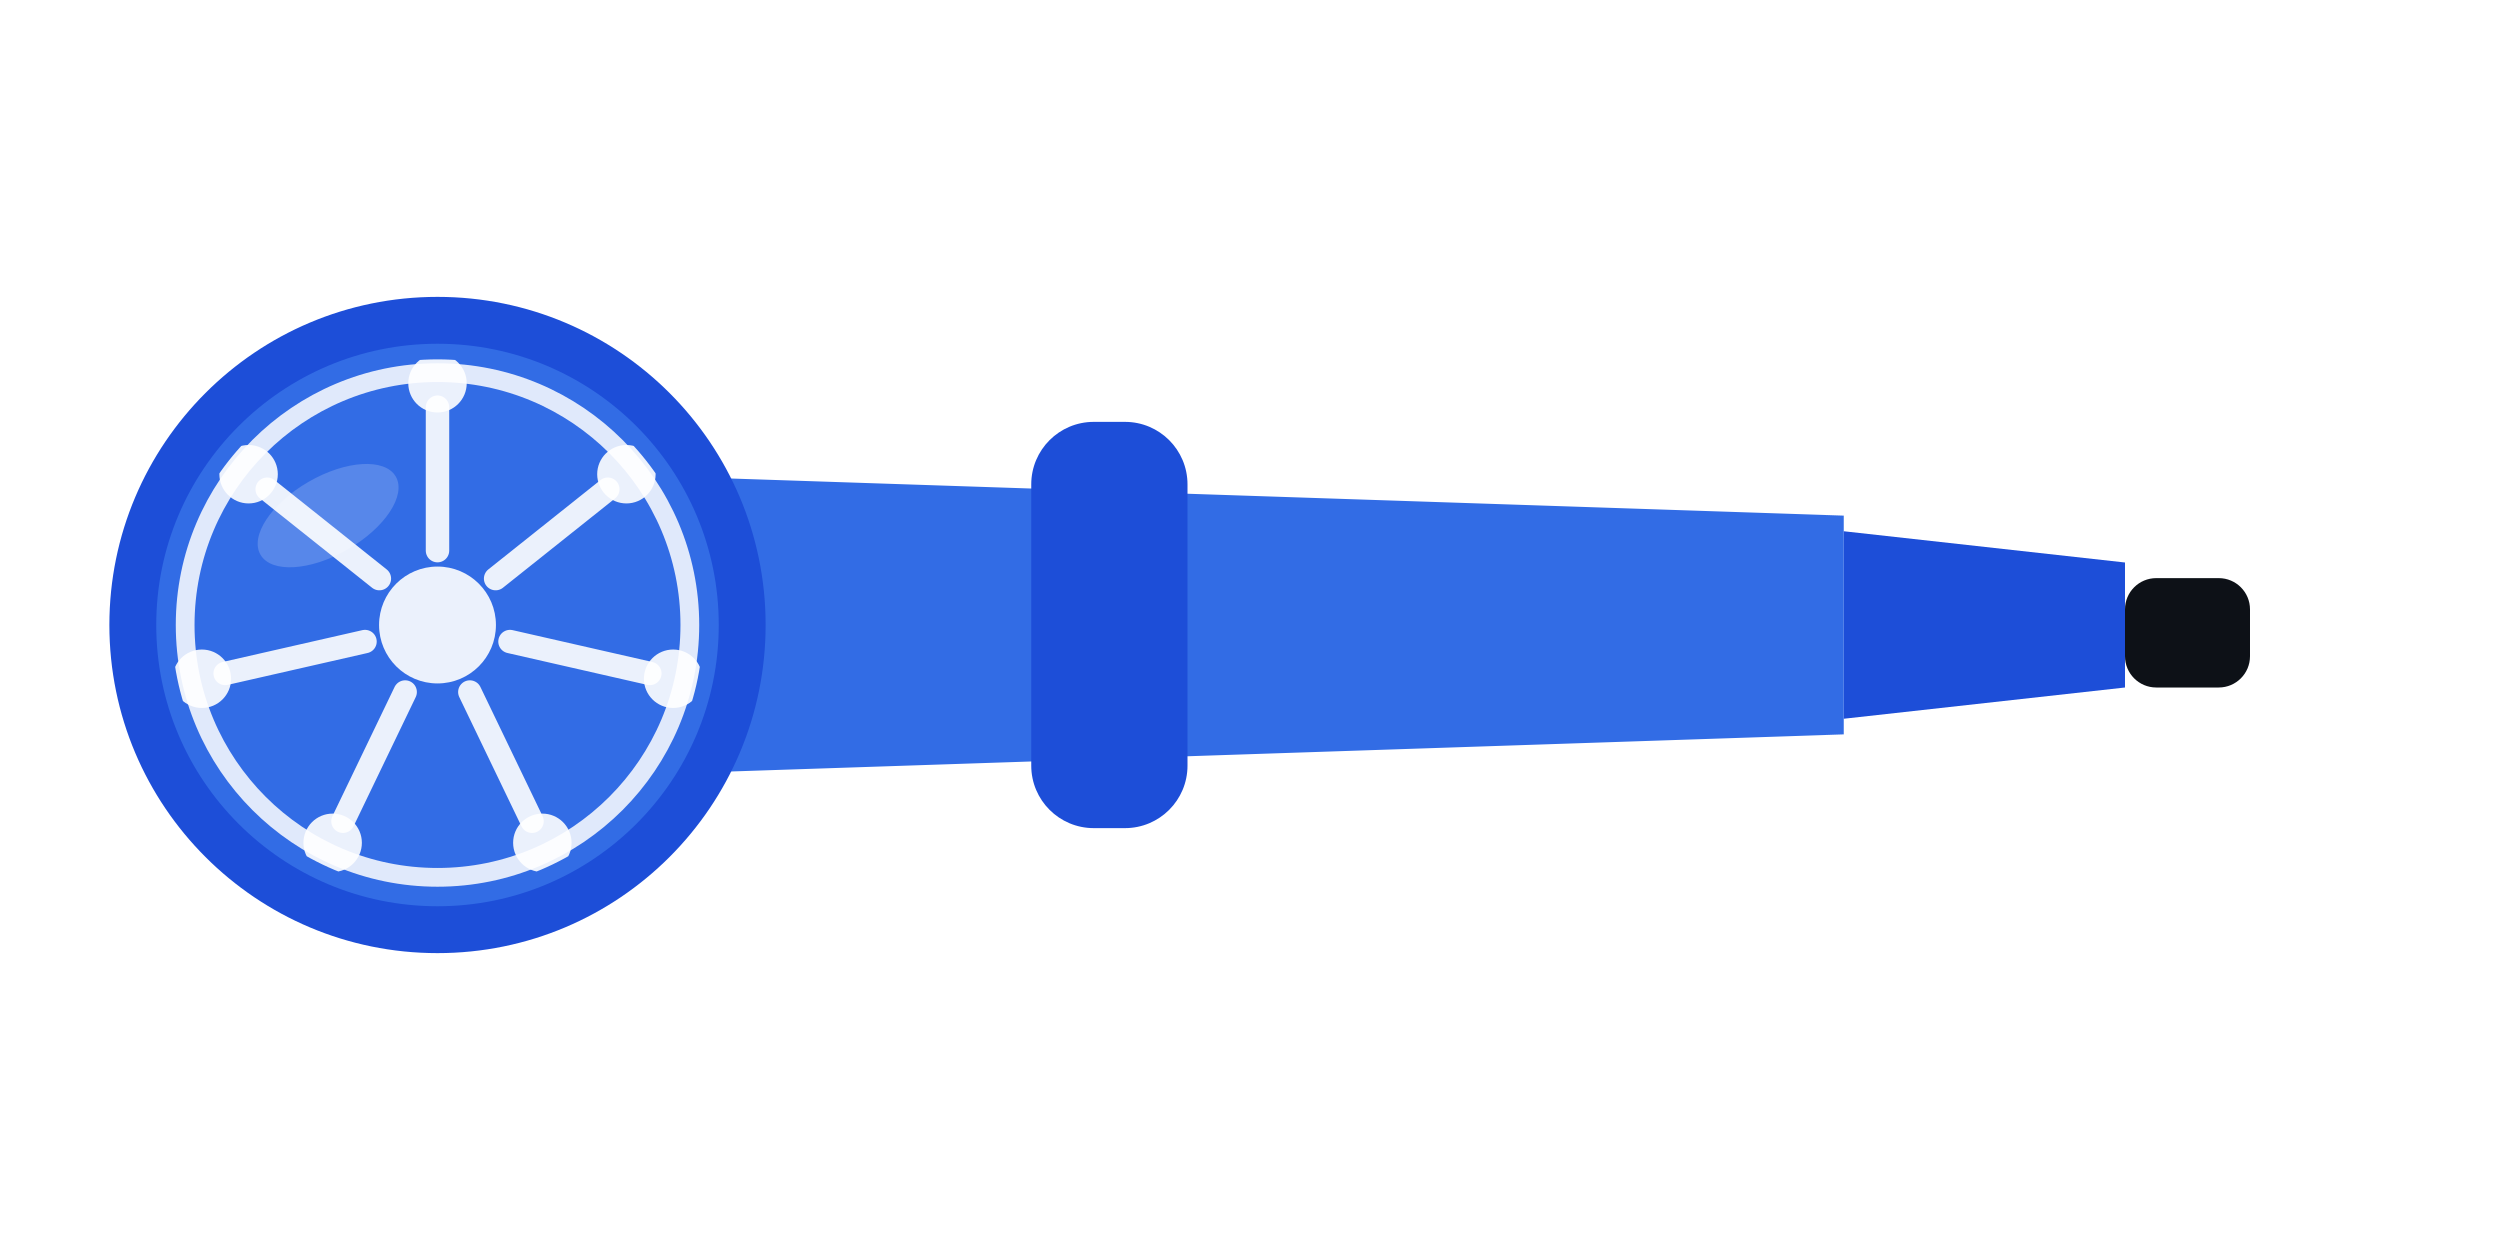
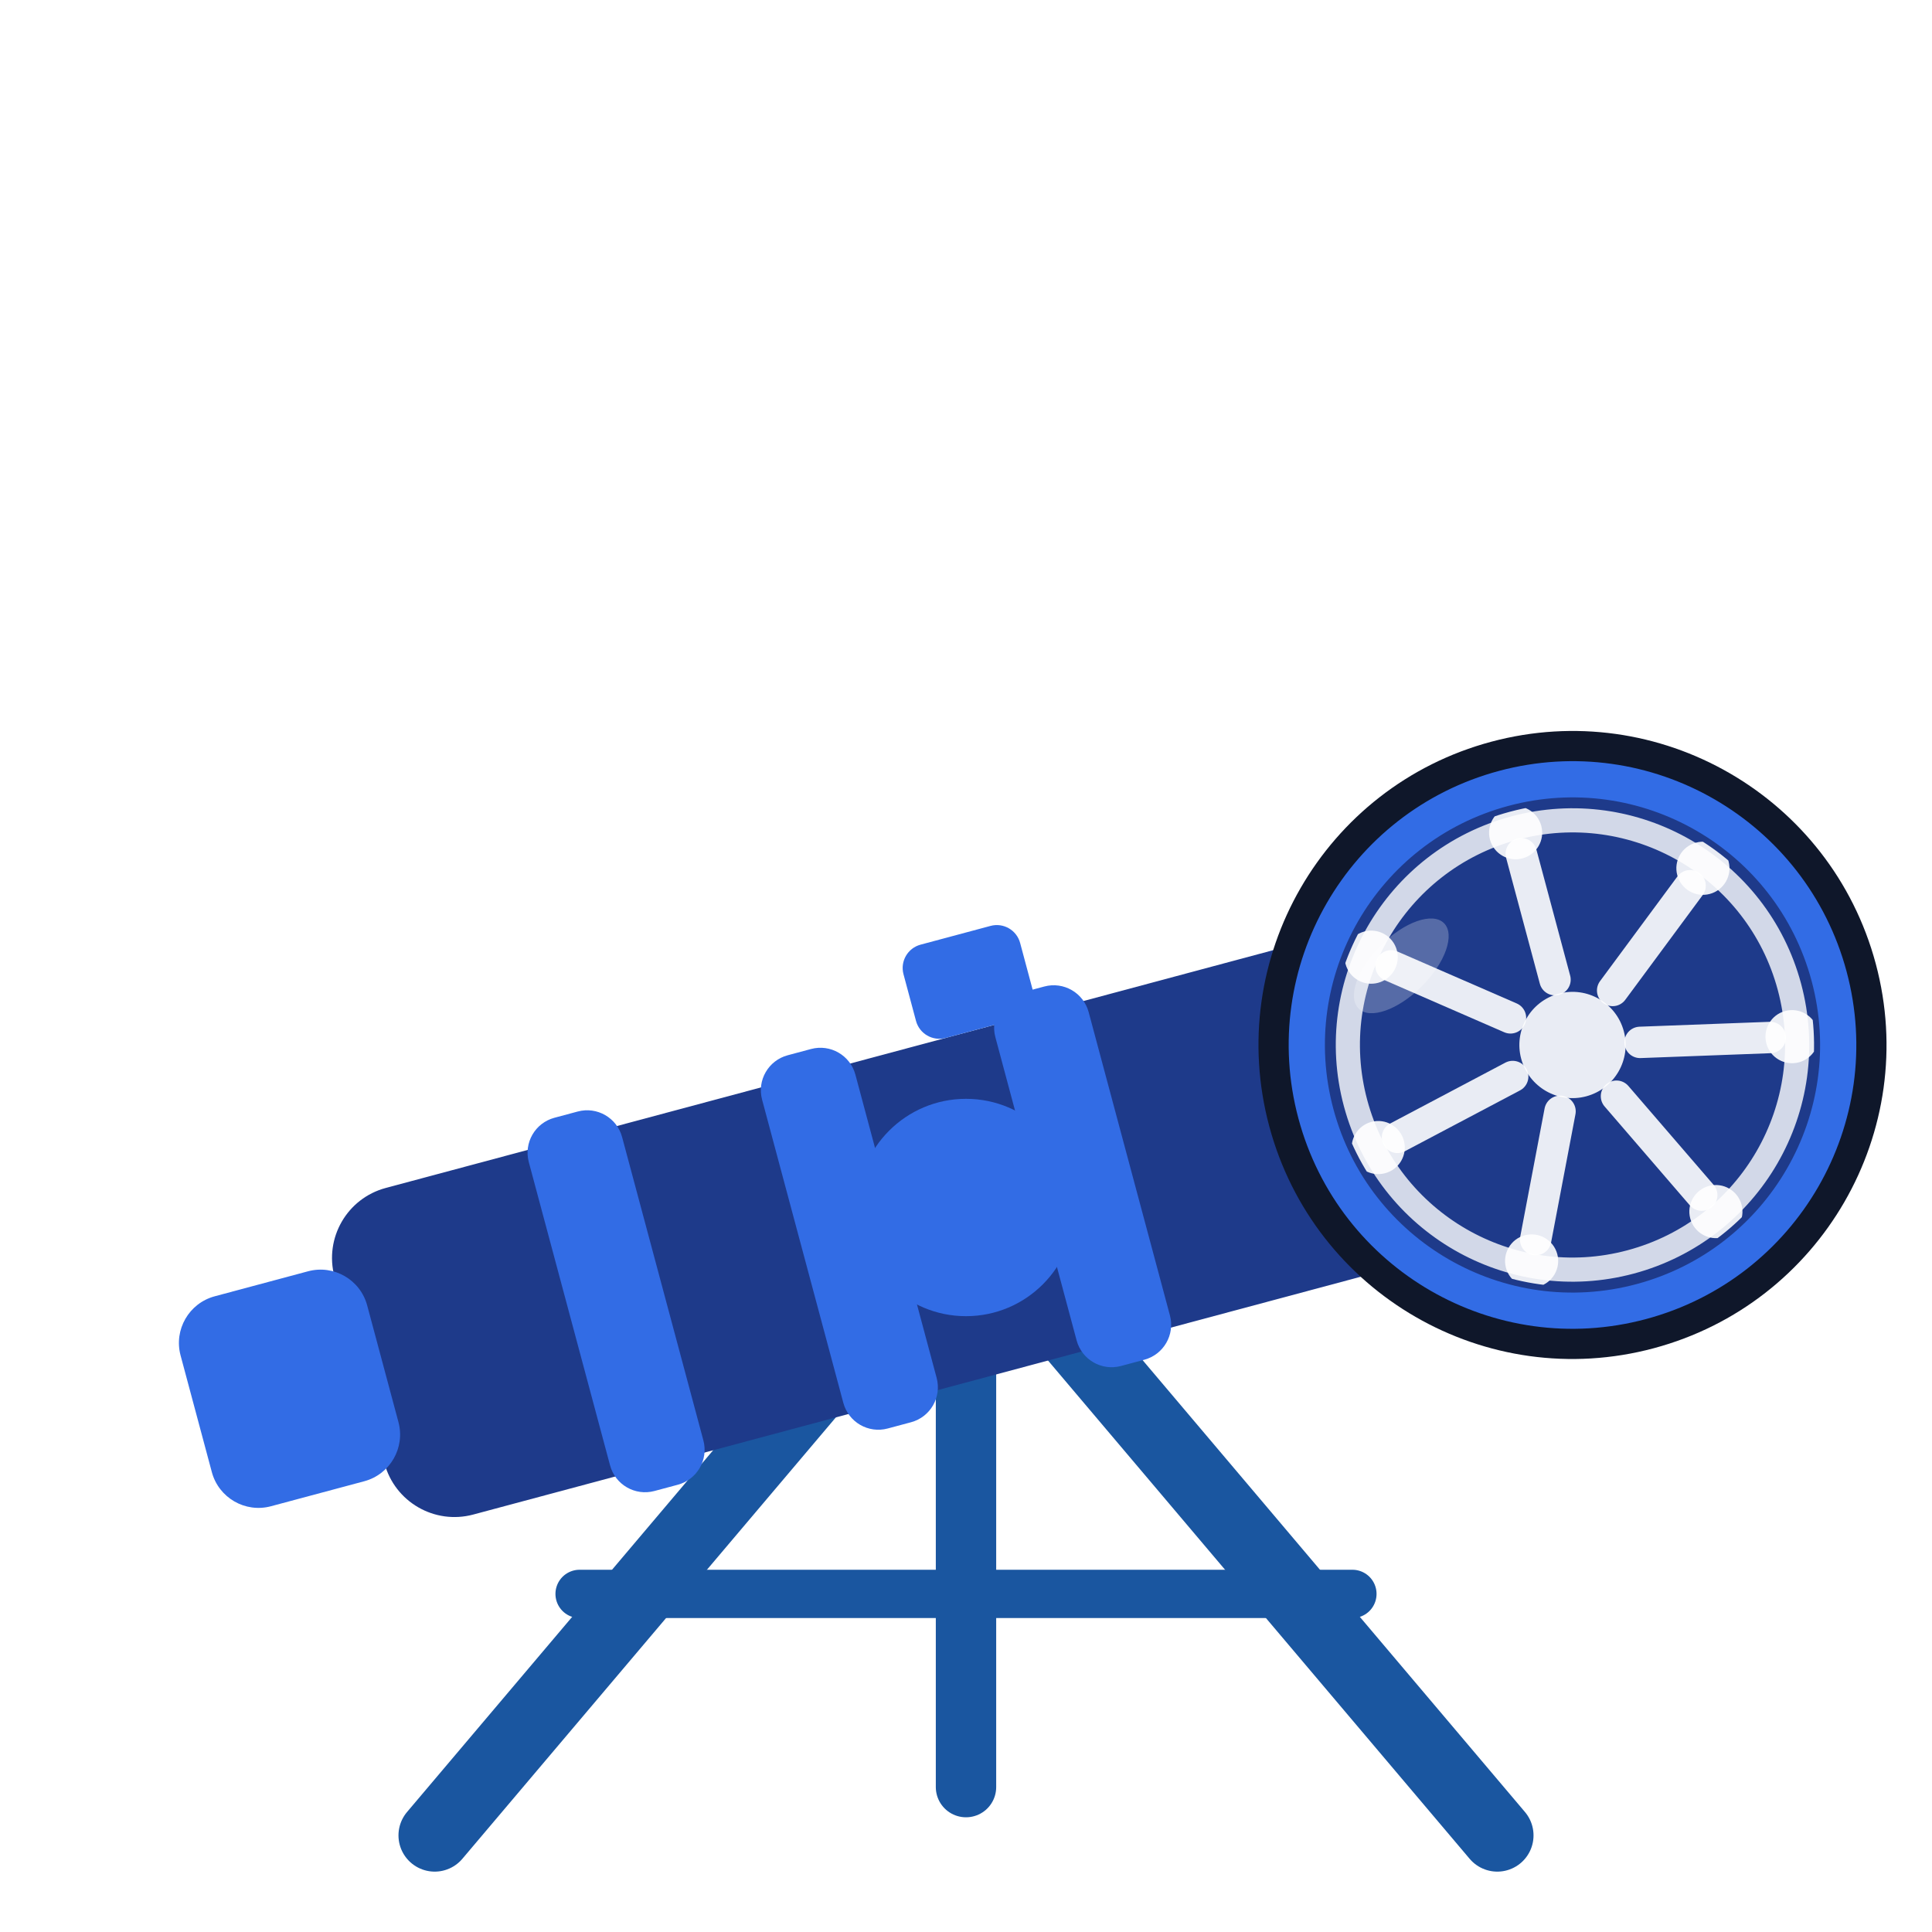
- <svg xmlns="http://www.w3.org/2000/svg" width="160" height="80" viewBox="0 0 160 80" role="img" aria-label="Kepler telescope logo">
+ <svg xmlns="http://www.w3.org/2000/svg" width="80" height="80" viewBox="0 0 80 80" role="img" aria-label="Kepler telescope logo">
  <defs>
    <clipPath id="kepler-lens-clip">
-       <circle cx="28" cy="40" r="17" />
+       <circle cx="26" cy="0" r="10" />
    </clipPath>
  </defs>
-   <polygon points="28,30 118,33 118,47 28,50" fill="#326ce5" />
-   <rect x="66" y="27" width="10" height="26" rx="4" fill="#1d4ed8" />
-   <circle cx="28" cy="40" r="21" fill="#1d4ed8" />
-   <circle cx="28" cy="40" r="19" fill="#326ce5" />
-   <g clip-path="url(#kepler-lens-clip)">
-     <g transform="translate(28,40)">
-       <circle r="16.15" fill="none" stroke="rgba(255,255,255,0.85)" stroke-width="1.2" />
-       <circle r="3.74" fill="rgba(255,255,255,0.9)" />
-       <line x1="0" y1="-4.76" x2="0" y2="-13.94" stroke="rgba(255,255,255,0.9)" stroke-width="1.5" stroke-linecap="round" />
-       <circle cx="0" cy="-15.47" r="1.87" fill="rgba(255,255,255,0.9)" />
-       <line x1="-3.72" y1="-2.97" x2="-10.90" y2="-8.69" stroke="rgba(255,255,255,0.9)" stroke-width="1.5" stroke-linecap="round" />
-       <circle cx="-12.09" cy="-9.65" r="1.87" fill="rgba(255,255,255,0.9)" />
-       <line x1="-4.64" y1="1.06" x2="-13.59" y2="3.10" stroke="rgba(255,255,255,0.9)" stroke-width="1.5" stroke-linecap="round" />
-       <circle cx="-15.08" cy="3.44" r="1.87" fill="rgba(255,255,255,0.9)" />
-       <line x1="-2.07" y1="4.29" x2="-6.05" y2="12.56" stroke="rgba(255,255,255,0.9)" stroke-width="1.5" stroke-linecap="round" />
-       <circle cx="-6.71" cy="13.94" r="1.87" fill="rgba(255,255,255,0.9)" />
-       <line x1="2.07" y1="4.29" x2="6.05" y2="12.56" stroke="rgba(255,255,255,0.9)" stroke-width="1.5" stroke-linecap="round" />
-       <circle cx="6.71" cy="13.94" r="1.87" fill="rgba(255,255,255,0.9)" />
-       <line x1="4.64" y1="1.06" x2="13.59" y2="3.10" stroke="rgba(255,255,255,0.9)" stroke-width="1.5" stroke-linecap="round" />
-       <circle cx="15.08" cy="3.44" r="1.87" fill="rgba(255,255,255,0.9)" />
-       <line x1="3.72" y1="-2.97" x2="10.90" y2="-8.69" stroke="rgba(255,255,255,0.9)" stroke-width="1.5" stroke-linecap="round" />
-       <circle cx="12.09" cy="-9.65" r="1.87" fill="rgba(255,255,255,0.9)" />
+   <line x1="40" y1="50" x2="18" y2="76" stroke="#1a56a0" stroke-width="3" stroke-linecap="round" />
+   <line x1="40" y1="50" x2="62" y2="76" stroke="#1a56a0" stroke-width="3" stroke-linecap="round" />
+   <line x1="40" y1="50" x2="40" y2="74" stroke="#1a56a0" stroke-width="2.5" stroke-linecap="round" />
+   <line x1="24" y1="66" x2="56" y2="66" stroke="#1a56a0" stroke-width="2" stroke-linecap="round" />
+   <g transform="translate(40,50) rotate(-15)">
+     <rect x="-26" y="-7" width="48" height="14" rx="3" fill="#1e3a8a" />
+     <rect x="-17" y="-8" width="4" height="16" rx="1.5" fill="#326ce5" />
+     <rect x="-7" y="-8" width="4" height="16" rx="1.5" fill="#326ce5" />
+     <rect x="3" y="-8" width="4" height="16" rx="1.5" fill="#326ce5" />
+     <rect x="0" y="-11" width="5" height="4" rx="1" fill="#326ce5" />
+     <rect x="-33" y="-4.5" width="8" height="9" rx="2" fill="#326ce5" />
+     <circle cx="26" cy="0" r="13" fill="#0f172a" />
+     <circle cx="26" cy="0" r="11" fill="#1e3a8a" />
+     <g clip-path="url(#kepler-lens-clip)">
+       <g transform="translate(26,0)">
+         <circle r="9.3" fill="none" stroke="rgba(255,255,255,0.8)" stroke-width="1" />
+         <circle r="2.2" fill="rgba(255,255,255,0.9)" />
+         <line x1="0" y1="-2.8" x2="0" y2="-8.2" stroke="rgba(255,255,255,0.9)" stroke-width="1.3" stroke-linecap="round" />
+         <circle cx="0" cy="-9.1" r="1.1" fill="rgba(255,255,255,0.9)" />
+         <line x1="-2.19" y1="-1.75" x2="-6.41" y2="-5.11" stroke="rgba(255,255,255,0.9)" stroke-width="1.3" stroke-linecap="round" />
+         <circle cx="-7.11" cy="-5.67" r="1.1" fill="rgba(255,255,255,0.9)" />
+         <line x1="-2.73" y1="0.62" x2="-7.99" y2="1.82" stroke="rgba(255,255,255,0.9)" stroke-width="1.3" stroke-linecap="round" />
+         <circle cx="-8.87" cy="2.02" r="1.1" fill="rgba(255,255,255,0.9)" />
+         <line x1="-1.21" y1="2.52" x2="-3.56" y2="7.39" stroke="rgba(255,255,255,0.9)" stroke-width="1.3" stroke-linecap="round" />
+         <circle cx="-3.95" cy="8.2" r="1.1" fill="rgba(255,255,255,0.9)" />
+         <line x1="1.21" y1="2.52" x2="3.56" y2="7.39" stroke="rgba(255,255,255,0.9)" stroke-width="1.3" stroke-linecap="round" />
+         <circle cx="3.95" cy="8.2" r="1.1" fill="rgba(255,255,255,0.9)" />
+         <line x1="2.73" y1="0.62" x2="7.99" y2="1.82" stroke="rgba(255,255,255,0.9)" stroke-width="1.3" stroke-linecap="round" />
+         <circle cx="8.87" cy="2.02" r="1.1" fill="rgba(255,255,255,0.9)" />
+         <line x1="2.19" y1="-1.75" x2="6.41" y2="-5.11" stroke="rgba(255,255,255,0.9)" stroke-width="1.3" stroke-linecap="round" />
+         <circle cx="7.11" cy="-5.67" r="1.1" fill="rgba(255,255,255,0.9)" />
+       </g>
    </g>
+     <circle cx="26" cy="0" r="11" fill="none" stroke="#326ce5" stroke-width="1.5" />
+     <ellipse cx="20" cy="-5" rx="2.5" ry="1.2" fill="rgba(255,255,255,0.25)" transform="rotate(-30,20,-5)" />
  </g>
-   <circle cx="28" cy="40" r="19" fill="none" stroke="#1d4ed8" stroke-width="2" />
-   <ellipse cx="21" cy="33" rx="5" ry="2.5" fill="rgba(255,255,255,0.18)" transform="rotate(-30,21,33)" />
-   <polygon points="118,34 136,36 136,44 118,46" fill="#1d4ed8" />
-   <rect x="136" y="37" width="8" height="7" rx="2" fill="#0d1117" />
+   <circle cx="40" cy="50" r="4.5" fill="#326ce5" />
</svg>
